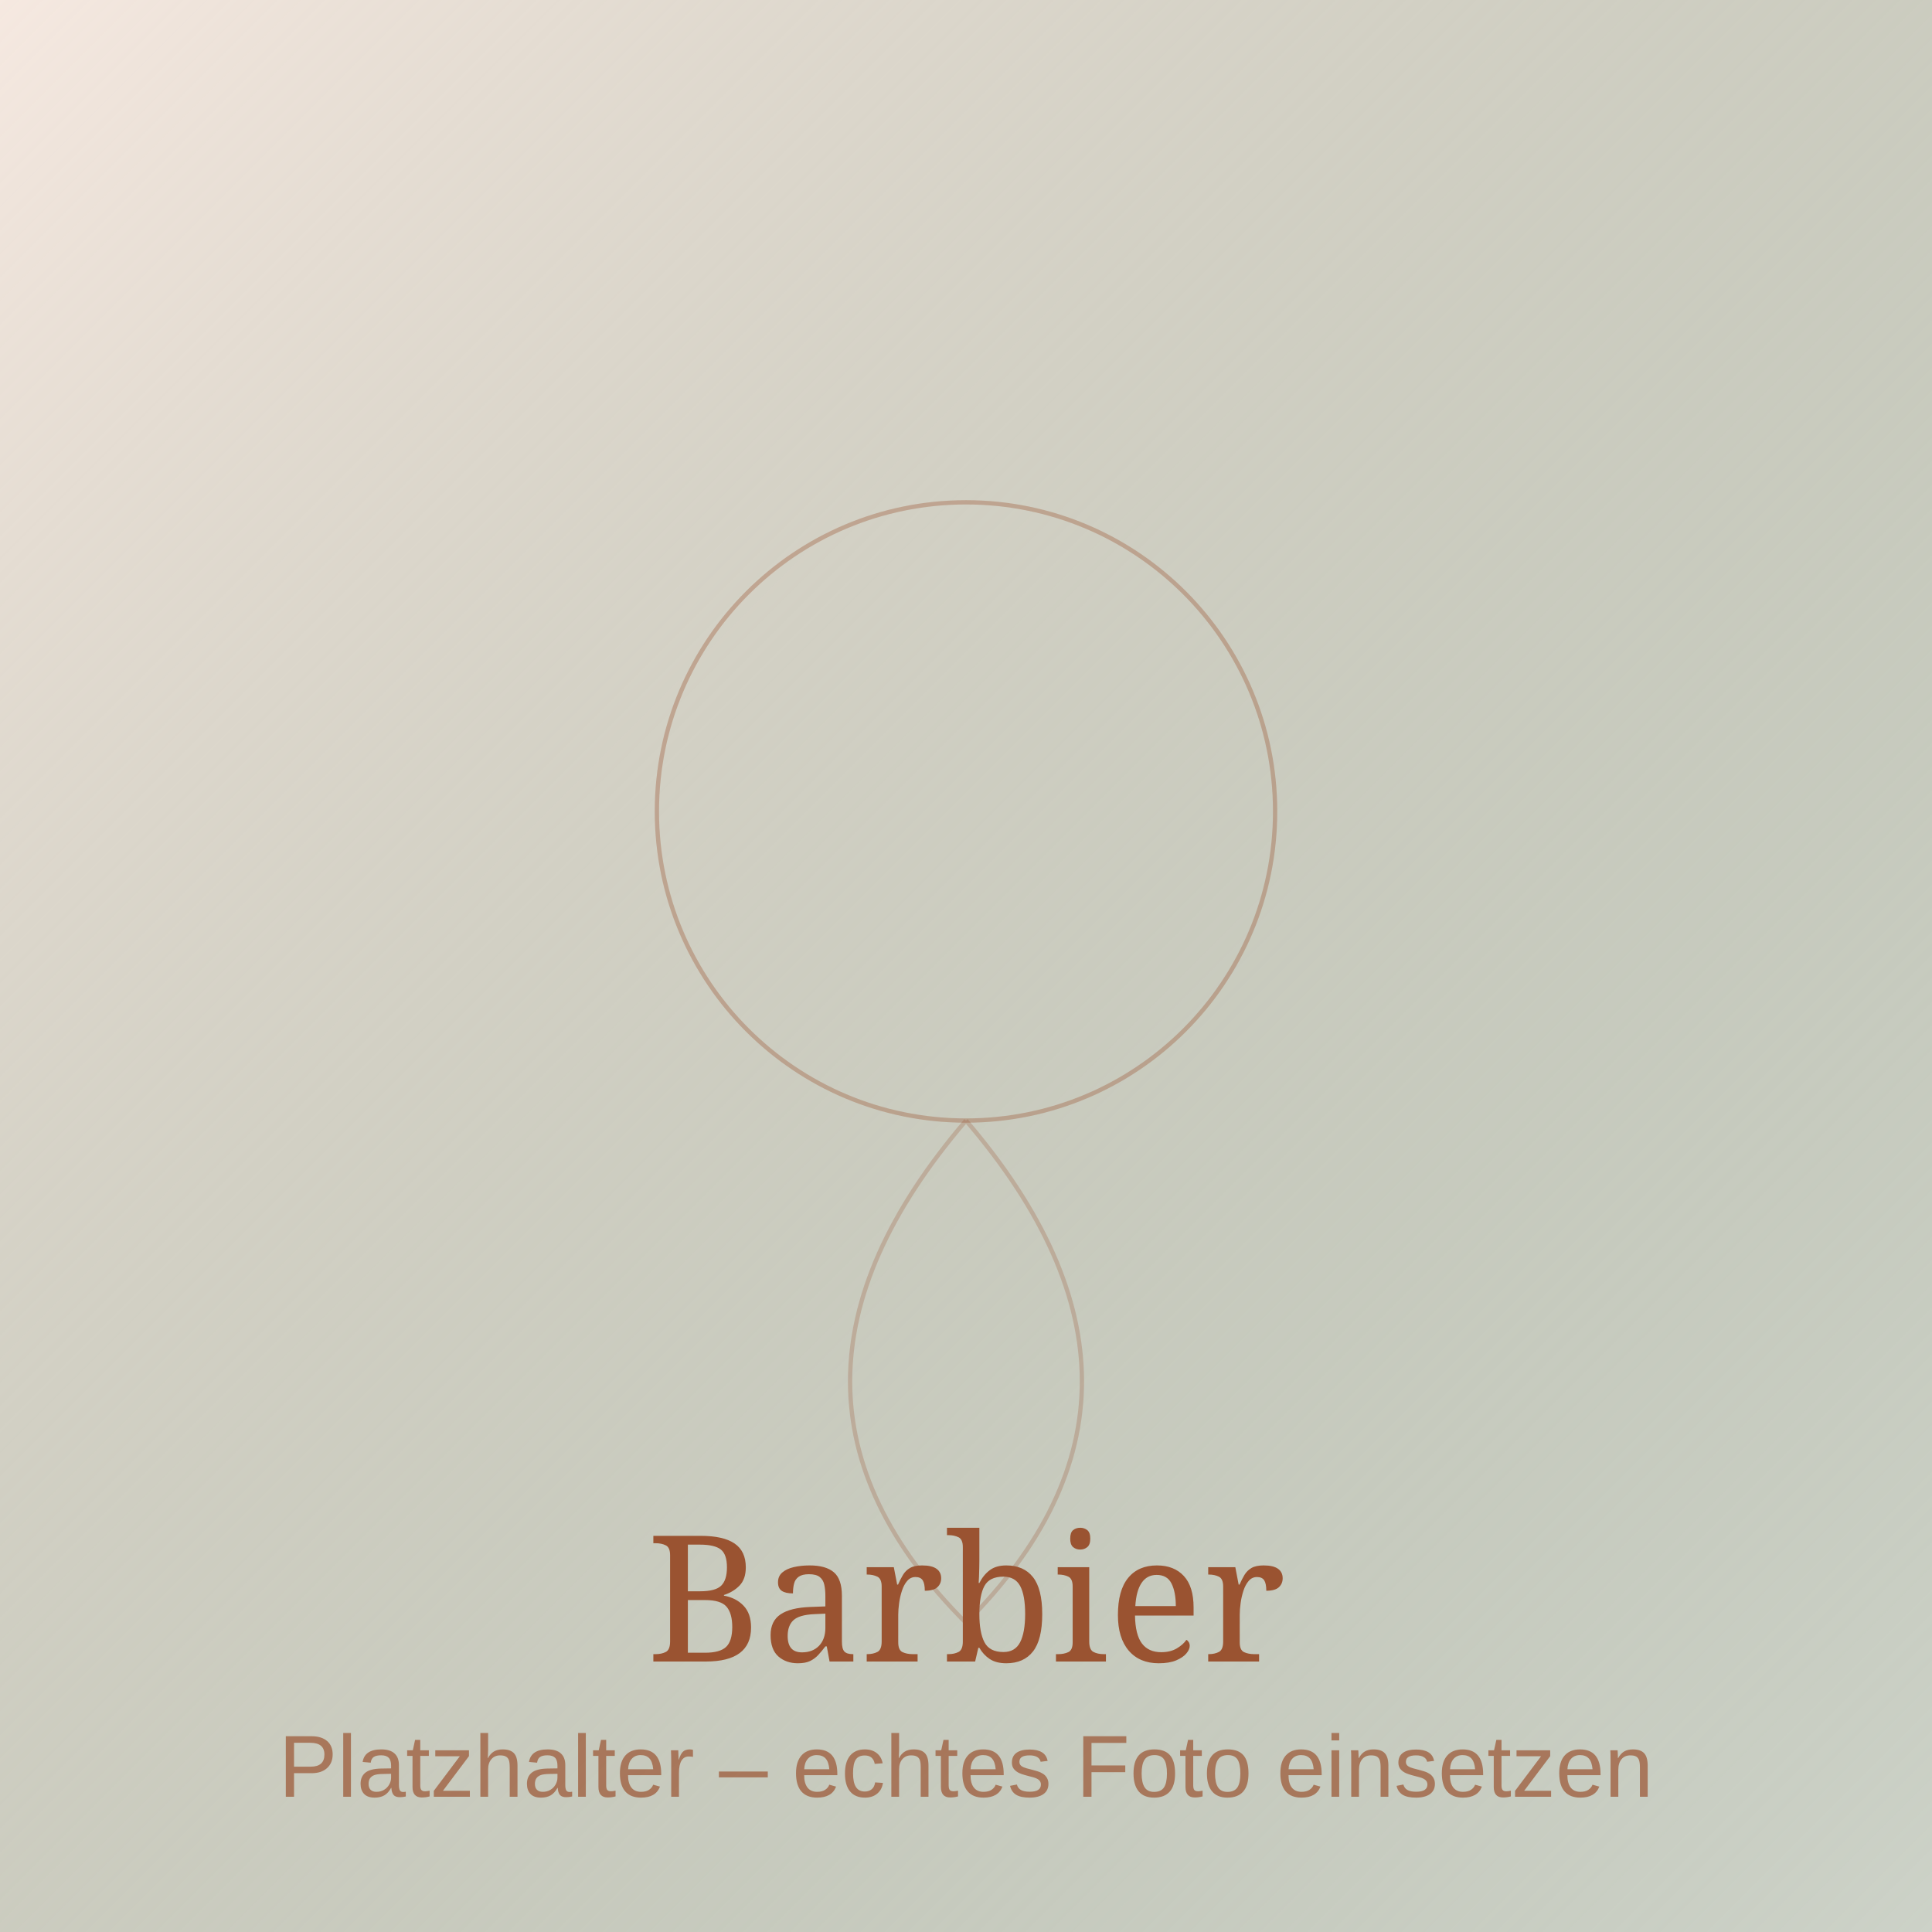
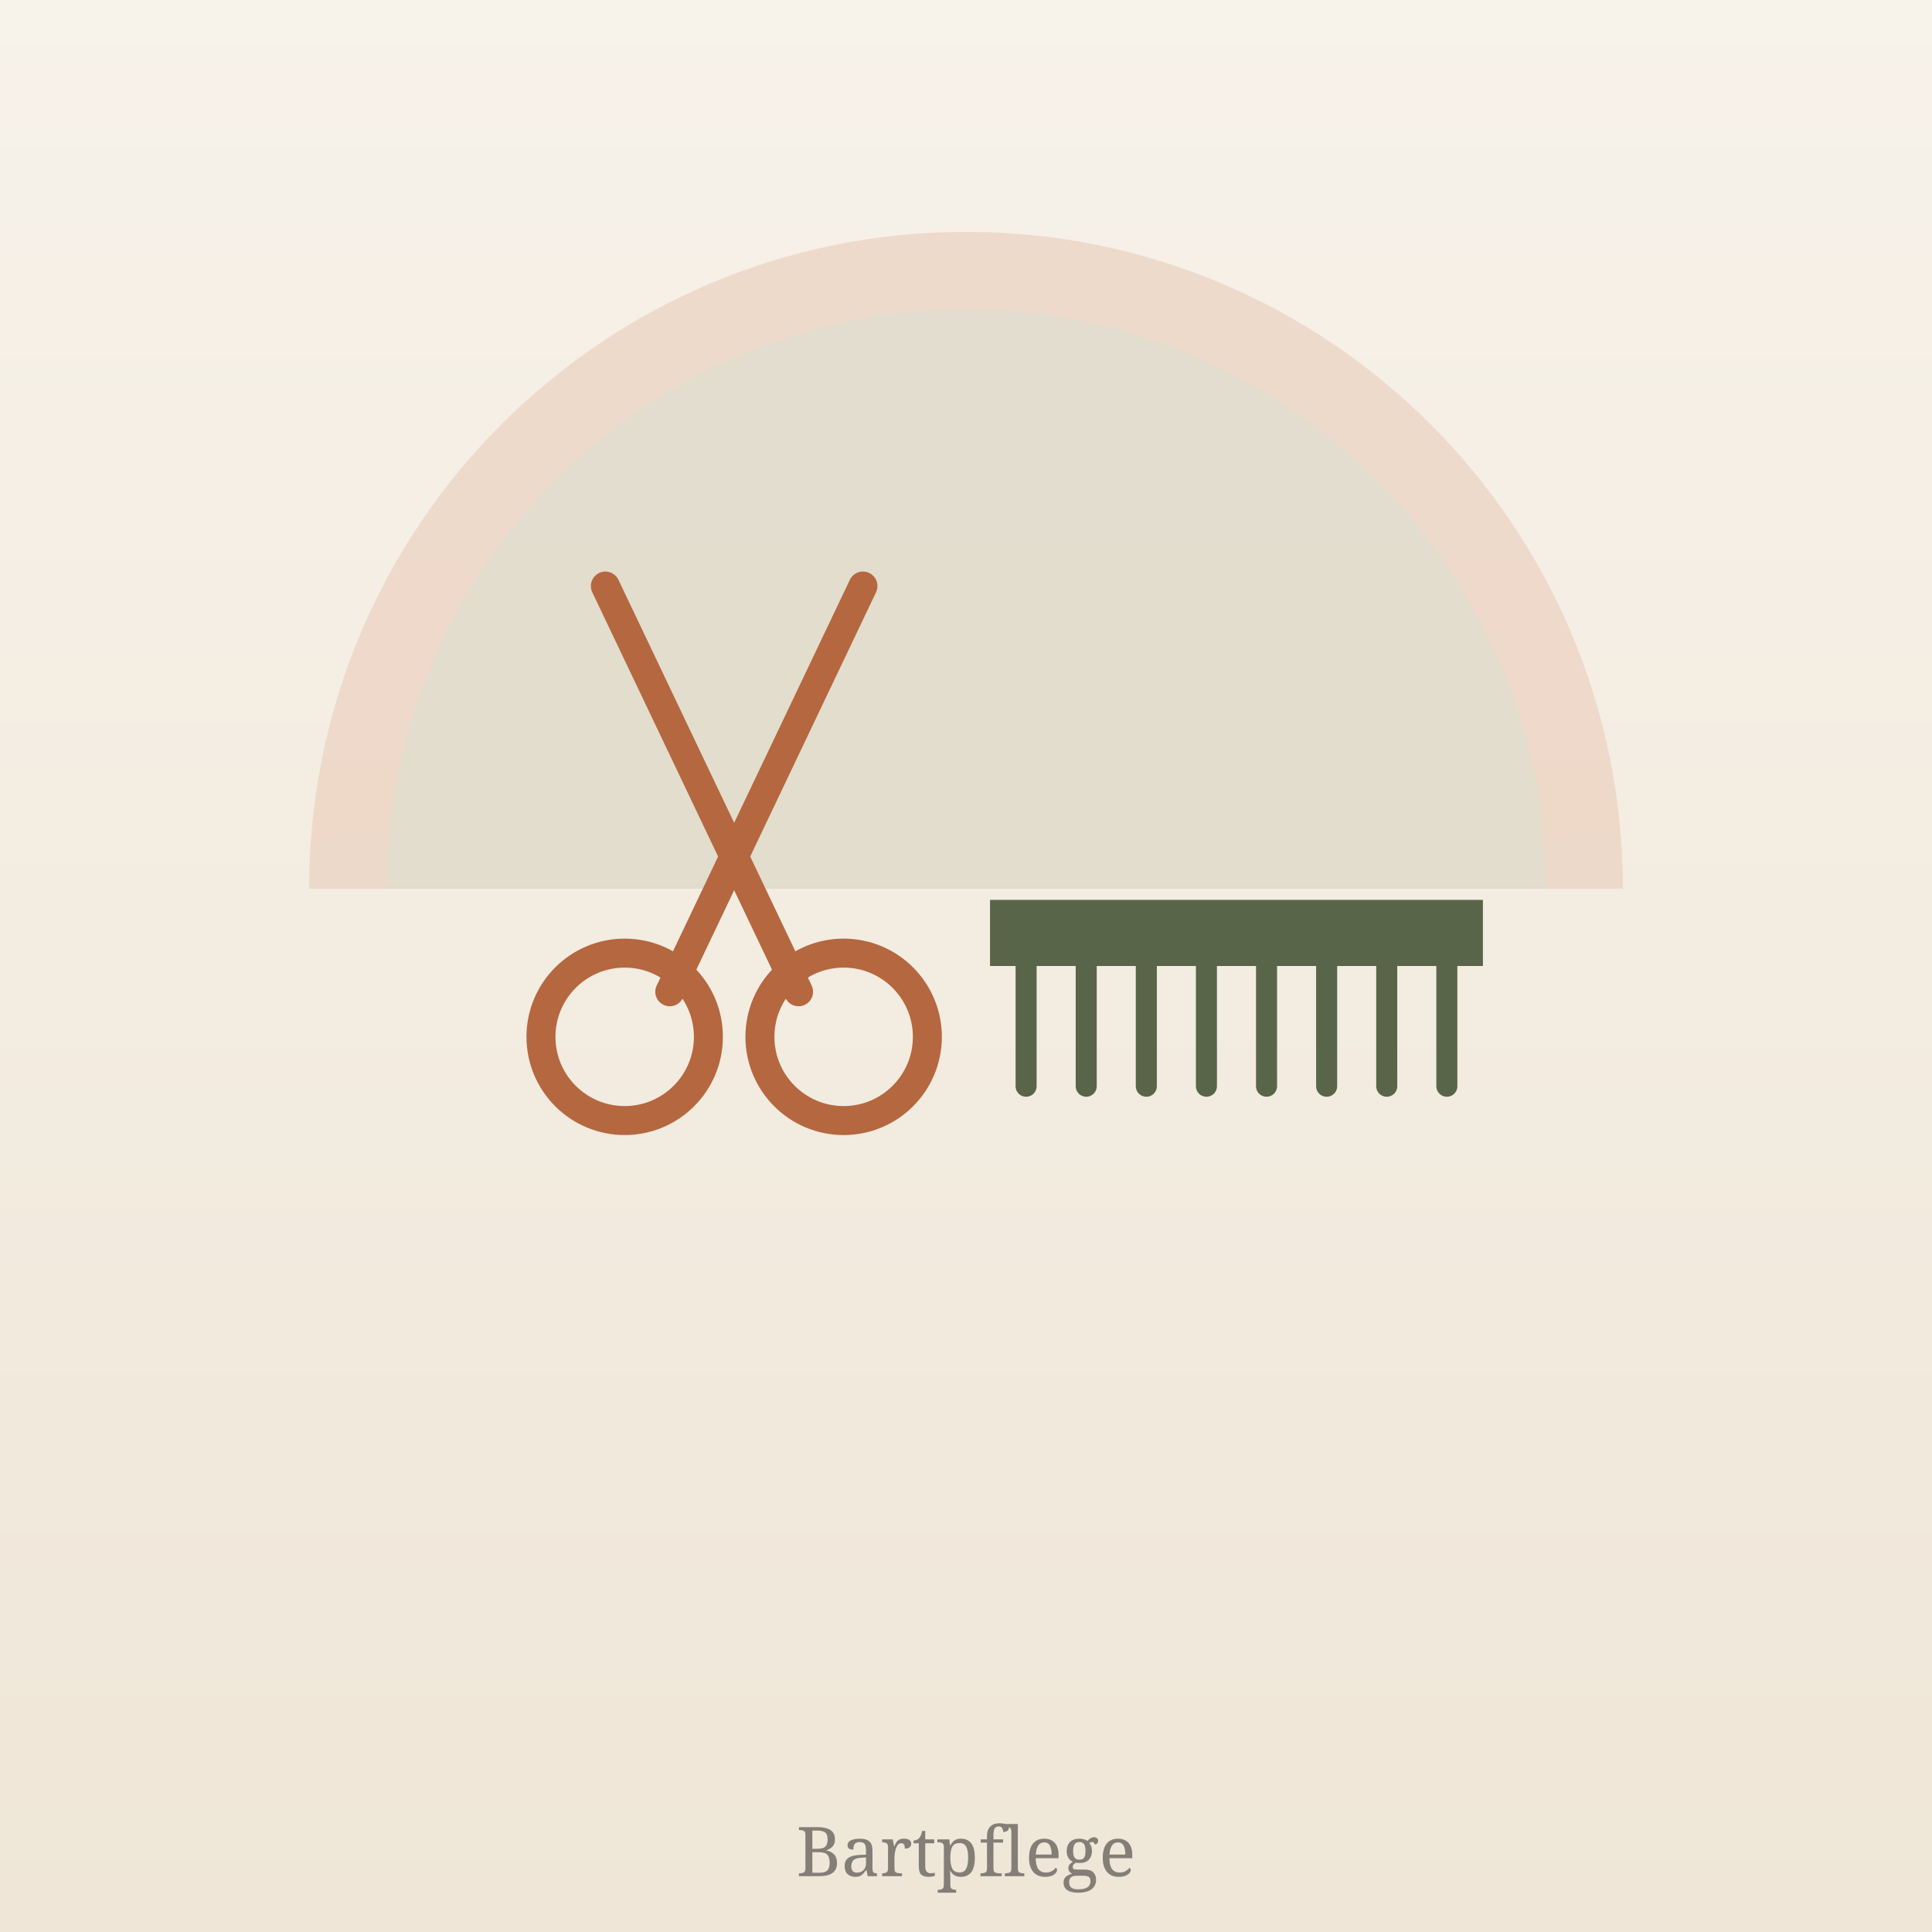
- <svg xmlns="http://www.w3.org/2000/svg" width="900" height="900" viewBox="0 0 900 900" role="img" aria-label="Barbier">
+ <svg xmlns="http://www.w3.org/2000/svg" width="900" height="900" viewBox="0 0 900 900" role="img">
  <defs>
-     <linearGradient id="g" x1="0" y1="0" x2="1" y2="1">
-       <stop offset="0" stop-color="#F6E9E1" />
-       <stop offset="1" stop-color="#6F7E61" stop-opacity="0.35" />
+     <linearGradient id="bg" x1="0" y1="0" x2="0" y2="1">
+       <stop offset="0" stop-color="#F7F2EA" />
+       <stop offset="1" stop-color="#EFE6D7" />
    </linearGradient>
  </defs>
-   <rect width="900" height="900" fill="url(#g)" />
-   <g fill="none" stroke="#9A5331" stroke-opacity="0.35" stroke-width="2">
-     <circle cx="450" cy="378" r="144" />
-     <path d="M450 522 q 108 126 0 234 q -108 -108 0 -234" stroke-opacity="0.25" />
+   <rect width="900" height="900" fill="url(#bg)" />
+   <path d="M 144 414 A 306 306 0 0 1 756 414 Z" fill="#E9CBB9" opacity="0.6" />
+   <path d="M 180 414 A 270 270 0 0 1 720 414 Z" fill="#D8E0CF" opacity="0.55" />
+   <g transform="translate(342 378) scale(1.5)" stroke="#B5673F" stroke-width="9" fill="none" stroke-linecap="round" stroke-linejoin="round">
+     <circle cx="-34" cy="70" r="26" />
+     <circle cx="34" cy="70" r="26" />
+     <path d="M -20 56 L 40 -70" />
+     <path d="M 20 56 L -40 -70" />
  </g>
-   <text x="50%" y="774" text-anchor="middle" font-family="Georgia, serif" font-size="82" fill="#9A5331">Barbier</text>
-   <text x="50%" y="837" text-anchor="middle" font-family="Arial, sans-serif" font-size="41" fill="#9A5331" fill-opacity="0.7">Platzhalter – echtes Foto einsetzen</text>
+   <g transform="translate(576 450) scale(1.4)" stroke="#586549" stroke-width="7" fill="none" stroke-linecap="round">
+     <path d="M -82 0 L 82 0 L 82 -22 L -82 -22 Z" fill="#586549" stroke="none" />
+     <path d="M -70 0 L -70 40" />
+     <path d="M -50 0 L -50 40" />
+     <path d="M -30 0 L -30 40" />
+     <path d="M -10 0 L -10 40" />
+     <path d="M 10 0 L 10 40" />
+     <path d="M 30 0 L 30 40" />
+     <path d="M 50 0 L 50 40" />
+     <path d="M 70 0 L 70 40" />
+   </g>
+   <text x="450" y="874" text-anchor="middle" font-family="Georgia, serif" font-size="32" fill="#2A2A28" opacity="0.55">Bartpflege</text>
</svg>
